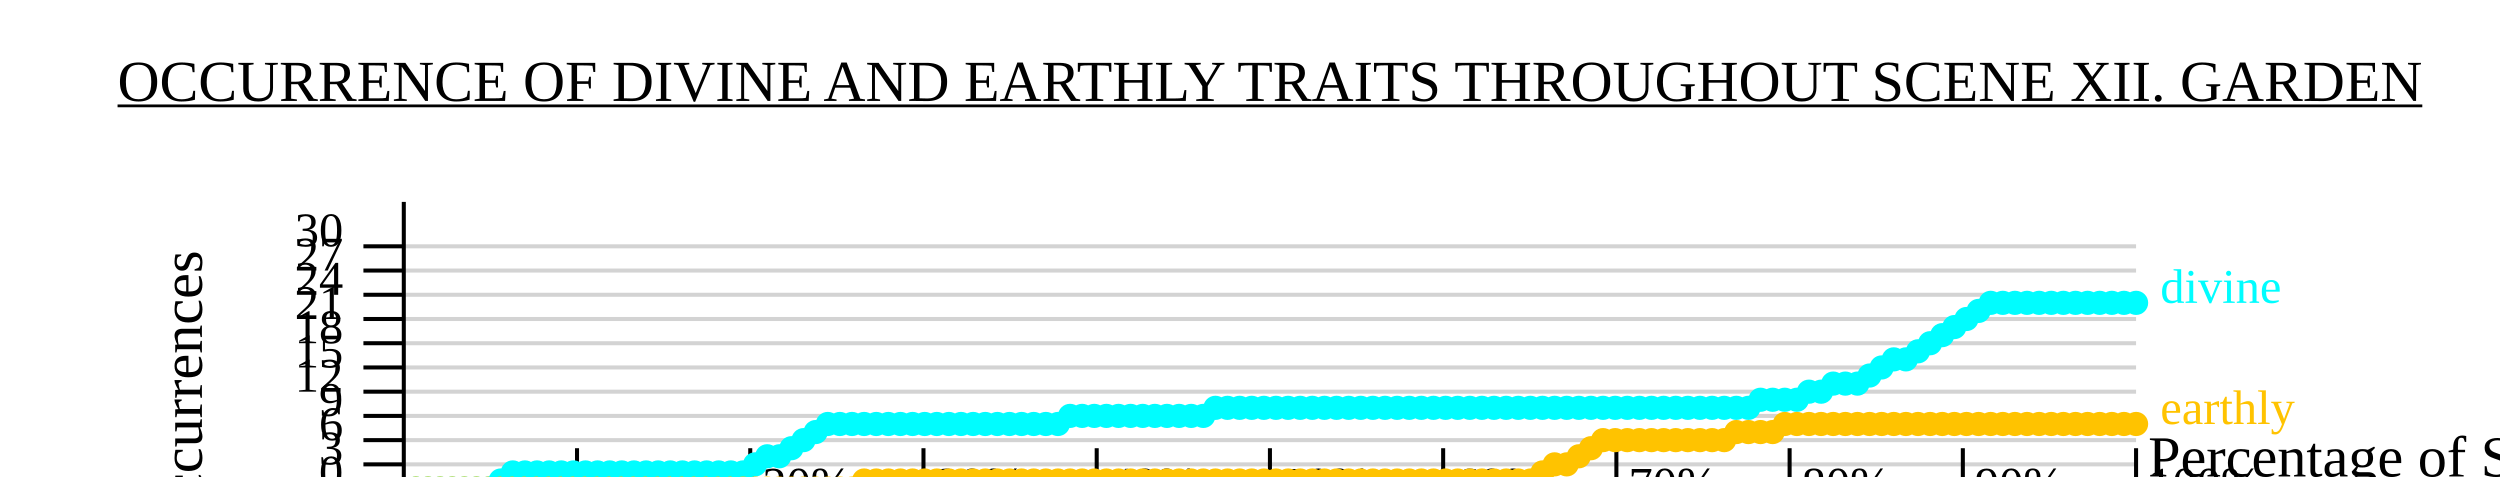
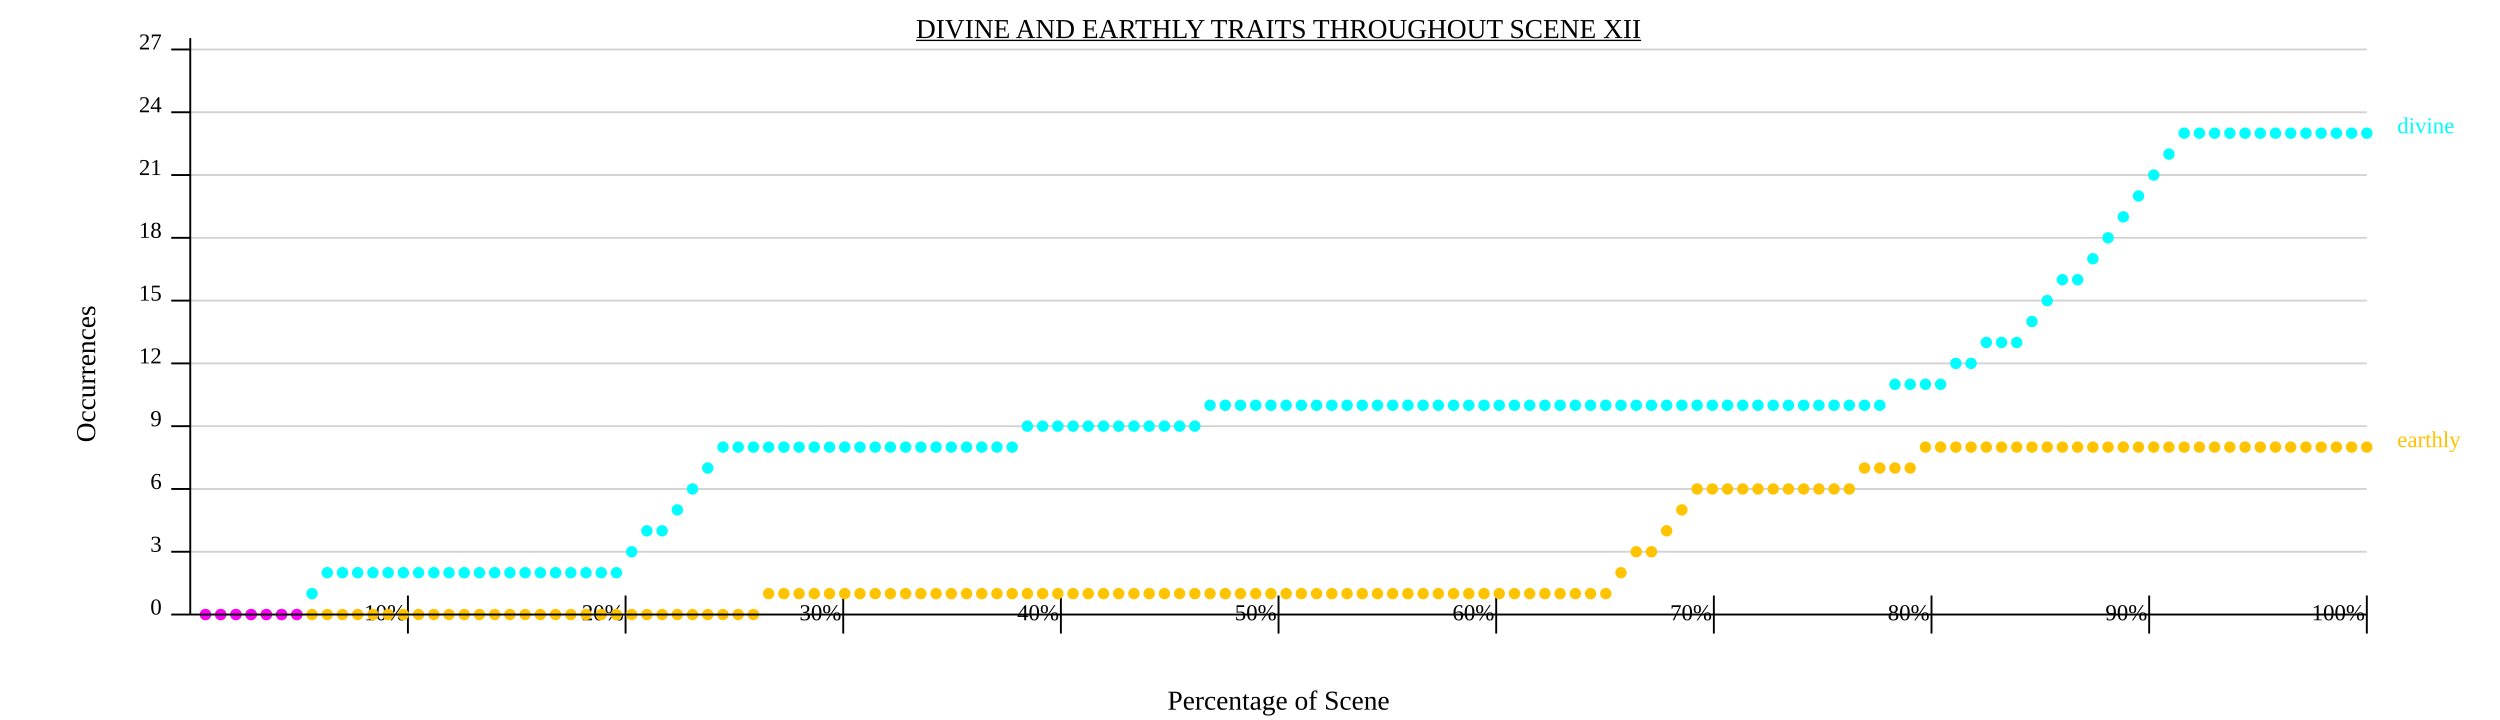
- <svg xmlns="http://www.w3.org/2000/svg">
-   <g transform="translate(100, 121)">
-     <line x1="-10" y1="-6" x2="0" y2="-6" stroke="black" />
-     <line x1="42.9" y1="-10" x2="42.9" y2="10" stroke="black" />
-     <line x1="0" y1="-6" x2="429" y2="-6" stroke="lightgrey" />
-     <text x="-15" y="-6" text-anchor="end" alignment-baseline="central">3</text>
-     <text x="45.9" y="3" text-anchor="start" alignment-baseline="hanging">10%</text>
-     <line x1="-10" y1="-12" x2="0" y2="-12" stroke="black" />
-     <line x1="85.8" y1="-10" x2="85.8" y2="10" stroke="black" />
-     <line x1="0" y1="-12" x2="429" y2="-12" stroke="lightgrey" />
-     <text x="-15" y="-12" text-anchor="end" alignment-baseline="central">6</text>
-     <text x="88.8" y="3" text-anchor="start" alignment-baseline="hanging">20%</text>
-     <line x1="-10" y1="-18" x2="0" y2="-18" stroke="black" />
-     <line x1="128.7" y1="-10" x2="128.7" y2="10" stroke="black" />
-     <line x1="0" y1="-18" x2="429" y2="-18" stroke="lightgrey" />
-     <text x="-15" y="-18" text-anchor="end" alignment-baseline="central">9</text>
-     <text x="131.7" y="3" text-anchor="start" alignment-baseline="hanging">30%</text>
-     <line x1="-10" y1="-24" x2="0" y2="-24" stroke="black" />
-     <line x1="171.6" y1="-10" x2="171.6" y2="10" stroke="black" />
-     <line x1="0" y1="-24" x2="429" y2="-24" stroke="lightgrey" />
-     <text x="-15" y="-24" text-anchor="end" alignment-baseline="central">12</text>
-     <text x="174.6" y="3" text-anchor="start" alignment-baseline="hanging">40%</text>
-     <line x1="-10" y1="-30" x2="0" y2="-30" stroke="black" />
-     <line x1="214.5" y1="-10" x2="214.5" y2="10" stroke="black" />
-     <line x1="0" y1="-30" x2="429" y2="-30" stroke="lightgrey" />
-     <text x="-15" y="-30" text-anchor="end" alignment-baseline="central">15</text>
-     <text x="217.5" y="3" text-anchor="start" alignment-baseline="hanging">50%</text>
-     <line x1="-10" y1="-36" x2="0" y2="-36" stroke="black" />
-     <line x1="257.4" y1="-10" x2="257.4" y2="10" stroke="black" />
-     <line x1="0" y1="-36" x2="429" y2="-36" stroke="lightgrey" />
-     <text x="-15" y="-36" text-anchor="end" alignment-baseline="central">18</text>
-     <text x="260.4" y="3" text-anchor="start" alignment-baseline="hanging">60%</text>
-     <line x1="-10" y1="-42" x2="0" y2="-42" stroke="black" />
-     <line x1="300.3" y1="-10" x2="300.3" y2="10" stroke="black" />
-     <line x1="0" y1="-42" x2="429" y2="-42" stroke="lightgrey" />
-     <text x="-15" y="-42" text-anchor="end" alignment-baseline="central">21</text>
-     <text x="303.3" y="3" text-anchor="start" alignment-baseline="hanging">70%</text>
-     <line x1="-10" y1="-48" x2="0" y2="-48" stroke="black" />
+ <svg xmlns="http://www.w3.org/2000/svg" viewBox="0 -70 1314 378">
+   <g transform="translate(100, 253)">
+     <line x1="-10" y1="-33" x2="0" y2="-33" stroke="black" />
+     <line x1="114.4" y1="-10" x2="114.4" y2="10" stroke="black" />
+     <line x1="0" y1="-33" x2="1144" y2="-33" stroke="lightgrey" />
+     <text x="-15" y="-33" text-anchor="end" alignment-baseline="central">3</text>
+     <text x="113.4" y="3" text-anchor="end" alignment-baseline="hanging">10%</text>
+     <line x1="-10" y1="-66" x2="0" y2="-66" stroke="black" />
+     <line x1="228.8" y1="-10" x2="228.8" y2="10" stroke="black" />
+     <line x1="0" y1="-66" x2="1144" y2="-66" stroke="lightgrey" />
+     <text x="-15" y="-66" text-anchor="end" alignment-baseline="central">6</text>
+     <text x="227.8" y="3" text-anchor="end" alignment-baseline="hanging">20%</text>
+     <line x1="-10" y1="-99" x2="0" y2="-99" stroke="black" />
    <line x1="343.2" y1="-10" x2="343.2" y2="10" stroke="black" />
-     <line x1="0" y1="-48" x2="429" y2="-48" stroke="lightgrey" />
-     <text x="-15" y="-48" text-anchor="end" alignment-baseline="central">24</text>
-     <text x="346.2" y="3" text-anchor="start" alignment-baseline="hanging">80%</text>
-     <line x1="-10" y1="-54" x2="0" y2="-54" stroke="black" />
-     <line x1="386.1" y1="-10" x2="386.1" y2="10" stroke="black" />
-     <line x1="0" y1="-54" x2="429" y2="-54" stroke="lightgrey" />
-     <text x="-15" y="-54" text-anchor="end" alignment-baseline="central">27</text>
-     <text x="389.1" y="3" text-anchor="start" alignment-baseline="hanging">90%</text>
-     <line x1="-10" y1="-60" x2="0" y2="-60" stroke="black" />
-     <line x1="429" y1="-10" x2="429" y2="10" stroke="black" />
-     <line x1="0" y1="-60" x2="429" y2="-60" stroke="lightgrey" />
-     <text x="-15" y="-60" text-anchor="end" alignment-baseline="central">30</text>
-     <text x="432" y="3" text-anchor="start" alignment-baseline="hanging">100%</text>
+     <line x1="0" y1="-99" x2="1144" y2="-99" stroke="lightgrey" />
+     <text x="-15" y="-99" text-anchor="end" alignment-baseline="central">9</text>
+     <text x="342.2" y="3" text-anchor="end" alignment-baseline="hanging">30%</text>
+     <line x1="-10" y1="-132" x2="0" y2="-132" stroke="black" />
+     <line x1="457.6" y1="-10" x2="457.6" y2="10" stroke="black" />
+     <line x1="0" y1="-132" x2="1144" y2="-132" stroke="lightgrey" />
+     <text x="-15" y="-132" text-anchor="end" alignment-baseline="central">12</text>
+     <text x="456.6" y="3" text-anchor="end" alignment-baseline="hanging">40%</text>
+     <line x1="-10" y1="-165" x2="0" y2="-165" stroke="black" />
+     <line x1="572" y1="-10" x2="572" y2="10" stroke="black" />
+     <line x1="0" y1="-165" x2="1144" y2="-165" stroke="lightgrey" />
+     <text x="-15" y="-165" text-anchor="end" alignment-baseline="central">15</text>
+     <text x="571" y="3" text-anchor="end" alignment-baseline="hanging">50%</text>
+     <line x1="-10" y1="-198" x2="0" y2="-198" stroke="black" />
+     <line x1="686.4" y1="-10" x2="686.4" y2="10" stroke="black" />
+     <line x1="0" y1="-198" x2="1144" y2="-198" stroke="lightgrey" />
+     <text x="-15" y="-198" text-anchor="end" alignment-baseline="central">18</text>
+     <text x="685.4" y="3" text-anchor="end" alignment-baseline="hanging">60%</text>
+     <line x1="-10" y1="-231" x2="0" y2="-231" stroke="black" />
+     <line x1="800.8" y1="-10" x2="800.8" y2="10" stroke="black" />
+     <line x1="0" y1="-231" x2="1144" y2="-231" stroke="lightgrey" />
+     <text x="-15" y="-231" text-anchor="end" alignment-baseline="central">21</text>
+     <text x="799.8" y="3" text-anchor="end" alignment-baseline="hanging">70%</text>
+     <line x1="-10" y1="-264" x2="0" y2="-264" stroke="black" />
+     <line x1="915.2" y1="-10" x2="915.2" y2="10" stroke="black" />
+     <line x1="0" y1="-264" x2="1144" y2="-264" stroke="lightgrey" />
+     <text x="-15" y="-264" text-anchor="end" alignment-baseline="central">24</text>
+     <text x="914.2" y="3" text-anchor="end" alignment-baseline="hanging">80%</text>
+     <line x1="-10" y1="-297" x2="0" y2="-297" stroke="black" />
+     <line x1="1029.6" y1="-10" x2="1029.6" y2="10" stroke="black" />
+     <line x1="0" y1="-297" x2="1144" y2="-297" stroke="lightgrey" />
+     <text x="-15" y="-297" text-anchor="end" alignment-baseline="central">27</text>
+     <text x="1028.6" y="3" text-anchor="end" alignment-baseline="hanging">90%</text>
+     <line x1="-10" y1="-330" x2="0" y2="-330" stroke="black" />
+     <line x1="1144" y1="-10" x2="1144" y2="10" stroke="black" />
+     <line x1="0" y1="-330" x2="1144" y2="-330" stroke="lightgrey" />
+     <text x="-15" y="-330" text-anchor="end" alignment-baseline="central">30</text>
+     <text x="1143" y="3" text-anchor="end" alignment-baseline="hanging">100%</text>
    <line x1="-10" y1="0" x2="0" y2="0" stroke="black" />
    <text x="-15" y="0" text-anchor="end" alignment-baseline="central">0</text>
-     <circle r="3" cx="3" cy="-0" fill="#00FDFF" />
-     <circle r="3" cx="3" cy="-0" fill="#FFC300" />
-     <circle r="3" cx="6" cy="-0" fill="#00FDFF" />
-     <circle r="3" cx="6" cy="-0" fill="#FFC300" />
-     <circle r="3" cx="9" cy="-0" fill="#00FDFF" />
-     <circle r="3" cx="9" cy="-0" fill="#FFC300" />
-     <circle r="3" cx="12" cy="-0" fill="#00FDFF" />
-     <circle r="3" cx="12" cy="-0" fill="#FFC300" />
-     <circle r="3" cx="15" cy="-0" fill="#00FDFF" />
-     <circle r="3" cx="15" cy="-0" fill="#FFC300" />
-     <circle r="3" cx="18" cy="-0" fill="#00FDFF" />
-     <circle r="3" cx="18" cy="-0" fill="#FFC300" />
-     <circle r="3" cx="21" cy="-0" fill="#00FDFF" />
-     <circle r="3" cx="21" cy="-0" fill="#FFC300" />
-     <circle r="3" cx="24" cy="-2" fill="#00FDFF" />
+     <circle r="3" cx="8" cy="-0" fill="#00FDFF" />
+     <circle r="3" cx="8" cy="-0" fill="#FFC300" />
+     <circle r="3" cx="8" cy="-0" fill="magenta" />
+     <circle r="3" cx="16" cy="-0" fill="#00FDFF" />
+     <circle r="3" cx="16" cy="-0" fill="#FFC300" />
+     <circle r="3" cx="16" cy="-0" fill="magenta" />
+     <circle r="3" cx="24" cy="-0" fill="#00FDFF" />
    <circle r="3" cx="24" cy="-0" fill="#FFC300" />
-     <circle r="3" cx="27" cy="-4" fill="#00FDFF" />
-     <circle r="3" cx="27" cy="-0" fill="#FFC300" />
-     <circle r="3" cx="30" cy="-4" fill="#00FDFF" />
-     <circle r="3" cx="30" cy="-0" fill="#FFC300" />
-     <circle r="3" cx="33" cy="-4" fill="#00FDFF" />
-     <circle r="3" cx="33" cy="-0" fill="#FFC300" />
-     <circle r="3" cx="36" cy="-4" fill="#00FDFF" />
-     <circle r="3" cx="36" cy="-0" fill="#FFC300" />
-     <circle r="3" cx="39" cy="-4" fill="#00FDFF" />
-     <circle r="3" cx="39" cy="-0" fill="#FFC300" />
-     <circle r="3" cx="42" cy="-4" fill="#00FDFF" />
-     <circle r="3" cx="42" cy="-0" fill="#FFC300" />
-     <circle r="3" cx="45" cy="-4" fill="#00FDFF" />
-     <circle r="3" cx="45" cy="-0" fill="#FFC300" />
-     <circle r="3" cx="48" cy="-4" fill="#00FDFF" />
+     <circle r="3" cx="24" cy="-0" fill="magenta" />
+     <circle r="3" cx="32" cy="-0" fill="#00FDFF" />
+     <circle r="3" cx="32" cy="-0" fill="#FFC300" />
+     <circle r="3" cx="32" cy="-0" fill="magenta" />
+     <circle r="3" cx="40" cy="-0" fill="#00FDFF" />
+     <circle r="3" cx="40" cy="-0" fill="#FFC300" />
+     <circle r="3" cx="40" cy="-0" fill="magenta" />
+     <circle r="3" cx="48" cy="-0" fill="#00FDFF" />
    <circle r="3" cx="48" cy="-0" fill="#FFC300" />
-     <circle r="3" cx="51" cy="-4" fill="#00FDFF" />
-     <circle r="3" cx="51" cy="-0" fill="#FFC300" />
-     <circle r="3" cx="54" cy="-4" fill="#00FDFF" />
-     <circle r="3" cx="54" cy="-0" fill="#FFC300" />
-     <circle r="3" cx="57" cy="-4" fill="#00FDFF" />
-     <circle r="3" cx="57" cy="-0" fill="#FFC300" />
-     <circle r="3" cx="60" cy="-4" fill="#00FDFF" />
-     <circle r="3" cx="60" cy="-0" fill="#FFC300" />
-     <circle r="3" cx="63" cy="-4" fill="#00FDFF" />
-     <circle r="3" cx="63" cy="-0" fill="#FFC300" />
-     <circle r="3" cx="66" cy="-4" fill="#00FDFF" />
-     <circle r="3" cx="66" cy="-0" fill="#FFC300" />
-     <circle r="3" cx="69" cy="-4" fill="#00FDFF" />
-     <circle r="3" cx="69" cy="-0" fill="#FFC300" />
-     <circle r="3" cx="72" cy="-4" fill="#00FDFF" />
+     <circle r="3" cx="48" cy="-0" fill="magenta" />
+     <circle r="3" cx="56" cy="-0" fill="#00FDFF" />
+     <circle r="3" cx="56" cy="-0" fill="#FFC300" />
+     <circle r="3" cx="56" cy="-0" fill="magenta" />
+     <circle r="3" cx="64" cy="-11" fill="#00FDFF" />
+     <circle r="3" cx="64" cy="-0" fill="#FFC300" />
+     <circle r="3" cx="72" cy="-22" fill="#00FDFF" />
    <circle r="3" cx="72" cy="-0" fill="#FFC300" />
-     <circle r="3" cx="75" cy="-4" fill="#00FDFF" />
-     <circle r="3" cx="75" cy="-0" fill="#FFC300" />
-     <circle r="3" cx="78" cy="-4" fill="#00FDFF" />
-     <circle r="3" cx="78" cy="-0" fill="#FFC300" />
-     <circle r="3" cx="81" cy="-4" fill="#00FDFF" />
-     <circle r="3" cx="81" cy="-0" fill="#FFC300" />
-     <circle r="3" cx="84" cy="-4" fill="#00FDFF" />
-     <circle r="3" cx="84" cy="-0" fill="#FFC300" />
-     <circle r="3" cx="87" cy="-6" fill="#00FDFF" />
-     <circle r="3" cx="87" cy="-0" fill="#FFC300" />
-     <circle r="3" cx="90" cy="-8" fill="#00FDFF" />
-     <circle r="3" cx="90" cy="-0" fill="#FFC300" />
-     <circle r="3" cx="93" cy="-8" fill="#00FDFF" />
-     <circle r="3" cx="93" cy="-0" fill="#FFC300" />
-     <circle r="3" cx="96" cy="-10" fill="#00FDFF" />
+     <circle r="3" cx="80" cy="-22" fill="#00FDFF" />
+     <circle r="3" cx="80" cy="-0" fill="#FFC300" />
+     <circle r="3" cx="88" cy="-22" fill="#00FDFF" />
+     <circle r="3" cx="88" cy="-0" fill="#FFC300" />
+     <circle r="3" cx="96" cy="-22" fill="#00FDFF" />
    <circle r="3" cx="96" cy="-0" fill="#FFC300" />
-     <circle r="3" cx="99" cy="-12" fill="#00FDFF" />
-     <circle r="3" cx="99" cy="-0" fill="#FFC300" />
-     <circle r="3" cx="102" cy="-14" fill="#00FDFF" />
-     <circle r="3" cx="102" cy="-0" fill="#FFC300" />
-     <circle r="3" cx="105" cy="-16" fill="#00FDFF" />
-     <circle r="3" cx="105" cy="-0" fill="#FFC300" />
-     <circle r="3" cx="108" cy="-16" fill="#00FDFF" />
-     <circle r="3" cx="108" cy="-0" fill="#FFC300" />
-     <circle r="3" cx="111" cy="-16" fill="#00FDFF" />
-     <circle r="3" cx="111" cy="-0" fill="#FFC300" />
-     <circle r="3" cx="114" cy="-16" fill="#00FDFF" />
-     <circle r="3" cx="114" cy="-2" fill="#FFC300" />
-     <circle r="3" cx="117" cy="-16" fill="#00FDFF" />
-     <circle r="3" cx="117" cy="-2" fill="#FFC300" />
-     <circle r="3" cx="120" cy="-16" fill="#00FDFF" />
-     <circle r="3" cx="120" cy="-2" fill="#FFC300" />
-     <circle r="3" cx="123" cy="-16" fill="#00FDFF" />
-     <circle r="3" cx="123" cy="-2" fill="#FFC300" />
-     <circle r="3" cx="126" cy="-16" fill="#00FDFF" />
-     <circle r="3" cx="126" cy="-2" fill="#FFC300" />
-     <circle r="3" cx="129" cy="-16" fill="#00FDFF" />
-     <circle r="3" cx="129" cy="-2" fill="#FFC300" />
-     <circle r="3" cx="132" cy="-16" fill="#00FDFF" />
-     <circle r="3" cx="132" cy="-2" fill="#FFC300" />
-     <circle r="3" cx="135" cy="-16" fill="#00FDFF" />
-     <circle r="3" cx="135" cy="-2" fill="#FFC300" />
-     <circle r="3" cx="138" cy="-16" fill="#00FDFF" />
-     <circle r="3" cx="138" cy="-2" fill="#FFC300" />
-     <circle r="3" cx="141" cy="-16" fill="#00FDFF" />
-     <circle r="3" cx="141" cy="-2" fill="#FFC300" />
-     <circle r="3" cx="144" cy="-16" fill="#00FDFF" />
-     <circle r="3" cx="144" cy="-2" fill="#FFC300" />
-     <circle r="3" cx="147" cy="-16" fill="#00FDFF" />
-     <circle r="3" cx="147" cy="-2" fill="#FFC300" />
-     <circle r="3" cx="150" cy="-16" fill="#00FDFF" />
-     <circle r="3" cx="150" cy="-2" fill="#FFC300" />
-     <circle r="3" cx="153" cy="-16" fill="#00FDFF" />
-     <circle r="3" cx="153" cy="-2" fill="#FFC300" />
-     <circle r="3" cx="156" cy="-16" fill="#00FDFF" />
-     <circle r="3" cx="156" cy="-2" fill="#FFC300" />
-     <circle r="3" cx="159" cy="-16" fill="#00FDFF" />
-     <circle r="3" cx="159" cy="-2" fill="#FFC300" />
-     <circle r="3" cx="162" cy="-16" fill="#00FDFF" />
-     <circle r="3" cx="162" cy="-2" fill="#FFC300" />
-     <circle r="3" cx="165" cy="-18" fill="#00FDFF" />
-     <circle r="3" cx="165" cy="-2" fill="#FFC300" />
-     <circle r="3" cx="168" cy="-18" fill="#00FDFF" />
-     <circle r="3" cx="168" cy="-2" fill="#FFC300" />
-     <circle r="3" cx="171" cy="-18" fill="#00FDFF" />
-     <circle r="3" cx="171" cy="-2" fill="#FFC300" />
-     <circle r="3" cx="174" cy="-18" fill="#00FDFF" />
-     <circle r="3" cx="174" cy="-2" fill="#FFC300" />
-     <circle r="3" cx="177" cy="-18" fill="#00FDFF" />
-     <circle r="3" cx="177" cy="-2" fill="#FFC300" />
-     <circle r="3" cx="180" cy="-18" fill="#00FDFF" />
-     <circle r="3" cx="180" cy="-2" fill="#FFC300" />
-     <circle r="3" cx="183" cy="-18" fill="#00FDFF" />
-     <circle r="3" cx="183" cy="-2" fill="#FFC300" />
-     <circle r="3" cx="186" cy="-18" fill="#00FDFF" />
-     <circle r="3" cx="186" cy="-2" fill="#FFC300" />
-     <circle r="3" cx="189" cy="-18" fill="#00FDFF" />
-     <circle r="3" cx="189" cy="-2" fill="#FFC300" />
-     <circle r="3" cx="192" cy="-18" fill="#00FDFF" />
-     <circle r="3" cx="192" cy="-2" fill="#FFC300" />
-     <circle r="3" cx="195" cy="-18" fill="#00FDFF" />
-     <circle r="3" cx="195" cy="-2" fill="#FFC300" />
-     <circle r="3" cx="198" cy="-18" fill="#00FDFF" />
-     <circle r="3" cx="198" cy="-2" fill="#FFC300" />
-     <circle r="3" cx="201" cy="-20" fill="#00FDFF" />
-     <circle r="3" cx="201" cy="-2" fill="#FFC300" />
-     <circle r="3" cx="204" cy="-20" fill="#00FDFF" />
-     <circle r="3" cx="204" cy="-2" fill="#FFC300" />
-     <circle r="3" cx="207" cy="-20" fill="#00FDFF" />
-     <circle r="3" cx="207" cy="-2" fill="#FFC300" />
-     <circle r="3" cx="210" cy="-20" fill="#00FDFF" />
-     <circle r="3" cx="210" cy="-2" fill="#FFC300" />
-     <circle r="3" cx="213" cy="-20" fill="#00FDFF" />
-     <circle r="3" cx="213" cy="-2" fill="#FFC300" />
-     <circle r="3" cx="216" cy="-20" fill="#00FDFF" />
-     <circle r="3" cx="216" cy="-2" fill="#FFC300" />
-     <circle r="3" cx="219" cy="-20" fill="#00FDFF" />
-     <circle r="3" cx="219" cy="-2" fill="#FFC300" />
-     <circle r="3" cx="222" cy="-20" fill="#00FDFF" />
-     <circle r="3" cx="222" cy="-2" fill="#FFC300" />
-     <circle r="3" cx="225" cy="-20" fill="#00FDFF" />
-     <circle r="3" cx="225" cy="-2" fill="#FFC300" />
-     <circle r="3" cx="228" cy="-20" fill="#00FDFF" />
-     <circle r="3" cx="228" cy="-2" fill="#FFC300" />
-     <circle r="3" cx="231" cy="-20" fill="#00FDFF" />
-     <circle r="3" cx="231" cy="-2" fill="#FFC300" />
-     <circle r="3" cx="234" cy="-20" fill="#00FDFF" />
-     <circle r="3" cx="234" cy="-2" fill="#FFC300" />
-     <circle r="3" cx="237" cy="-20" fill="#00FDFF" />
-     <circle r="3" cx="237" cy="-2" fill="#FFC300" />
-     <circle r="3" cx="240" cy="-20" fill="#00FDFF" />
-     <circle r="3" cx="240" cy="-2" fill="#FFC300" />
-     <circle r="3" cx="243" cy="-20" fill="#00FDFF" />
-     <circle r="3" cx="243" cy="-2" fill="#FFC300" />
-     <circle r="3" cx="246" cy="-20" fill="#00FDFF" />
-     <circle r="3" cx="246" cy="-2" fill="#FFC300" />
-     <circle r="3" cx="249" cy="-20" fill="#00FDFF" />
-     <circle r="3" cx="249" cy="-2" fill="#FFC300" />
-     <circle r="3" cx="252" cy="-20" fill="#00FDFF" />
-     <circle r="3" cx="252" cy="-2" fill="#FFC300" />
-     <circle r="3" cx="255" cy="-20" fill="#00FDFF" />
-     <circle r="3" cx="255" cy="-2" fill="#FFC300" />
-     <circle r="3" cx="258" cy="-20" fill="#00FDFF" />
-     <circle r="3" cx="258" cy="-2" fill="#FFC300" />
-     <circle r="3" cx="261" cy="-20" fill="#00FDFF" />
-     <circle r="3" cx="261" cy="-2" fill="#FFC300" />
-     <circle r="3" cx="264" cy="-20" fill="#00FDFF" />
-     <circle r="3" cx="264" cy="-2" fill="#FFC300" />
-     <circle r="3" cx="267" cy="-20" fill="#00FDFF" />
-     <circle r="3" cx="267" cy="-2" fill="#FFC300" />
-     <circle r="3" cx="270" cy="-20" fill="#00FDFF" />
-     <circle r="3" cx="270" cy="-2" fill="#FFC300" />
-     <circle r="3" cx="273" cy="-20" fill="#00FDFF" />
-     <circle r="3" cx="273" cy="-2" fill="#FFC300" />
-     <circle r="3" cx="276" cy="-20" fill="#00FDFF" />
-     <circle r="3" cx="276" cy="-2" fill="#FFC300" />
-     <circle r="3" cx="279" cy="-20" fill="#00FDFF" />
-     <circle r="3" cx="279" cy="-2" fill="#FFC300" />
-     <circle r="3" cx="282" cy="-20" fill="#00FDFF" />
-     <circle r="3" cx="282" cy="-4" fill="#FFC300" />
-     <circle r="3" cx="285" cy="-20" fill="#00FDFF" />
-     <circle r="3" cx="285" cy="-6" fill="#FFC300" />
-     <circle r="3" cx="288" cy="-20" fill="#00FDFF" />
-     <circle r="3" cx="288" cy="-6" fill="#FFC300" />
-     <circle r="3" cx="291" cy="-20" fill="#00FDFF" />
-     <circle r="3" cx="291" cy="-8" fill="#FFC300" />
-     <circle r="3" cx="294" cy="-20" fill="#00FDFF" />
-     <circle r="3" cx="294" cy="-10" fill="#FFC300" />
-     <circle r="3" cx="297" cy="-20" fill="#00FDFF" />
-     <circle r="3" cx="297" cy="-12" fill="#FFC300" />
-     <circle r="3" cx="300" cy="-20" fill="#00FDFF" />
-     <circle r="3" cx="300" cy="-12" fill="#FFC300" />
-     <circle r="3" cx="303" cy="-20" fill="#00FDFF" />
-     <circle r="3" cx="303" cy="-12" fill="#FFC300" />
-     <circle r="3" cx="306" cy="-20" fill="#00FDFF" />
-     <circle r="3" cx="306" cy="-12" fill="#FFC300" />
-     <circle r="3" cx="309" cy="-20" fill="#00FDFF" />
-     <circle r="3" cx="309" cy="-12" fill="#FFC300" />
-     <circle r="3" cx="312" cy="-20" fill="#00FDFF" />
-     <circle r="3" cx="312" cy="-12" fill="#FFC300" />
-     <circle r="3" cx="315" cy="-20" fill="#00FDFF" />
-     <circle r="3" cx="315" cy="-12" fill="#FFC300" />
-     <circle r="3" cx="318" cy="-20" fill="#00FDFF" />
-     <circle r="3" cx="318" cy="-12" fill="#FFC300" />
-     <circle r="3" cx="321" cy="-20" fill="#00FDFF" />
-     <circle r="3" cx="321" cy="-12" fill="#FFC300" />
-     <circle r="3" cx="324" cy="-20" fill="#00FDFF" />
-     <circle r="3" cx="324" cy="-12" fill="#FFC300" />
-     <circle r="3" cx="327" cy="-20" fill="#00FDFF" />
-     <circle r="3" cx="327" cy="-12" fill="#FFC300" />
-     <circle r="3" cx="330" cy="-20" fill="#00FDFF" />
-     <circle r="3" cx="330" cy="-14" fill="#FFC300" />
-     <circle r="3" cx="333" cy="-20" fill="#00FDFF" />
-     <circle r="3" cx="333" cy="-14" fill="#FFC300" />
-     <circle r="3" cx="336" cy="-22" fill="#00FDFF" />
-     <circle r="3" cx="336" cy="-14" fill="#FFC300" />
-     <circle r="3" cx="339" cy="-22" fill="#00FDFF" />
-     <circle r="3" cx="339" cy="-14" fill="#FFC300" />
-     <circle r="3" cx="342" cy="-22" fill="#00FDFF" />
-     <circle r="3" cx="342" cy="-16" fill="#FFC300" />
-     <circle r="3" cx="345" cy="-22" fill="#00FDFF" />
-     <circle r="3" cx="345" cy="-16" fill="#FFC300" />
-     <circle r="3" cx="348" cy="-24" fill="#00FDFF" />
-     <circle r="3" cx="348" cy="-16" fill="#FFC300" />
-     <circle r="3" cx="351" cy="-24" fill="#00FDFF" />
-     <circle r="3" cx="351" cy="-16" fill="#FFC300" />
-     <circle r="3" cx="354" cy="-26" fill="#00FDFF" />
-     <circle r="3" cx="354" cy="-16" fill="#FFC300" />
-     <circle r="3" cx="357" cy="-26" fill="#00FDFF" />
-     <circle r="3" cx="357" cy="-16" fill="#FFC300" />
-     <circle r="3" cx="360" cy="-26" fill="#00FDFF" />
-     <circle r="3" cx="360" cy="-16" fill="#FFC300" />
-     <circle r="3" cx="363" cy="-28" fill="#00FDFF" />
-     <circle r="3" cx="363" cy="-16" fill="#FFC300" />
-     <circle r="3" cx="366" cy="-30" fill="#00FDFF" />
-     <circle r="3" cx="366" cy="-16" fill="#FFC300" />
-     <circle r="3" cx="369" cy="-32" fill="#00FDFF" />
-     <circle r="3" cx="369" cy="-16" fill="#FFC300" />
-     <circle r="3" cx="372" cy="-32" fill="#00FDFF" />
-     <circle r="3" cx="372" cy="-16" fill="#FFC300" />
-     <circle r="3" cx="375" cy="-34" fill="#00FDFF" />
-     <circle r="3" cx="375" cy="-16" fill="#FFC300" />
-     <circle r="3" cx="378" cy="-36" fill="#00FDFF" />
-     <circle r="3" cx="378" cy="-16" fill="#FFC300" />
-     <circle r="3" cx="381" cy="-38" fill="#00FDFF" />
-     <circle r="3" cx="381" cy="-16" fill="#FFC300" />
-     <circle r="3" cx="384" cy="-40" fill="#00FDFF" />
-     <circle r="3" cx="384" cy="-16" fill="#FFC300" />
-     <circle r="3" cx="387" cy="-42" fill="#00FDFF" />
-     <circle r="3" cx="387" cy="-16" fill="#FFC300" />
-     <circle r="3" cx="390" cy="-44" fill="#00FDFF" />
-     <circle r="3" cx="390" cy="-16" fill="#FFC300" />
-     <circle r="3" cx="393" cy="-46" fill="#00FDFF" />
-     <circle r="3" cx="393" cy="-16" fill="#FFC300" />
-     <circle r="3" cx="396" cy="-46" fill="#00FDFF" />
-     <circle r="3" cx="396" cy="-16" fill="#FFC300" />
-     <circle r="3" cx="399" cy="-46" fill="#00FDFF" />
-     <circle r="3" cx="399" cy="-16" fill="#FFC300" />
-     <circle r="3" cx="402" cy="-46" fill="#00FDFF" />
-     <circle r="3" cx="402" cy="-16" fill="#FFC300" />
-     <circle r="3" cx="405" cy="-46" fill="#00FDFF" />
-     <circle r="3" cx="405" cy="-16" fill="#FFC300" />
-     <circle r="3" cx="408" cy="-46" fill="#00FDFF" />
-     <circle r="3" cx="408" cy="-16" fill="#FFC300" />
-     <circle r="3" cx="411" cy="-46" fill="#00FDFF" />
-     <circle r="3" cx="411" cy="-16" fill="#FFC300" />
-     <circle r="3" cx="414" cy="-46" fill="#00FDFF" />
-     <circle r="3" cx="414" cy="-16" fill="#FFC300" />
-     <circle r="3" cx="417" cy="-46" fill="#00FDFF" />
-     <circle r="3" cx="417" cy="-16" fill="#FFC300" />
-     <circle r="3" cx="420" cy="-46" fill="#00FDFF" />
-     <circle r="3" cx="420" cy="-16" fill="#FFC300" />
-     <circle r="3" cx="423" cy="-46" fill="#00FDFF" />
-     <circle r="3" cx="423" cy="-16" fill="#FFC300" />
-     <circle r="3" cx="426" cy="-46" fill="#00FDFF" />
-     <circle r="3" cx="426" cy="-16" fill="#FFC300" />
-     <circle r="3" cx="429" cy="-46" fill="#00FDFF" />
-     <circle r="3" cx="429" cy="-16" fill="#FFC300" />
-     <text x="435" y="-46" text-anchor="start" alignment-baseline="central" fill="#00FDFF">divine</text>
-     <text x="435" y="-16" text-anchor="start" alignment-baseline="central" fill="#FFC300">earthly</text>
-     <line x1="0" y1="0" x2="429" y2="0" stroke="black" />
-     <line x1="0" y1="0" x2="0" y2="-71" stroke="black" />
-     <text x="-50" y="-23" text-anchor="middle" font-size="larger" transform="rotate(-90 -50 -23)">Occurrences</text>
-     <text x="432" y="-3" text-anchor="start" font-size="larger" alignment-baseline="baseline">Percentage
-                     of Scene</text>
-     <text x="214.5" y="-96" text-anchor="middle" font-size="larger" text-decoration="underline">OCCURRENCE OF DIVINE AND
-                     EARTHLY TRAITS THROUGHOUT SCENE XII.
-                         GARDEN</text>
+     <circle r="3" cx="104" cy="-22" fill="#00FDFF" />
+     <circle r="3" cx="104" cy="-0" fill="#FFC300" />
+     <circle r="3" cx="112" cy="-22" fill="#00FDFF" />
+     <circle r="3" cx="112" cy="-0" fill="#FFC300" />
+     <circle r="3" cx="120" cy="-22" fill="#00FDFF" />
+     <circle r="3" cx="120" cy="-0" fill="#FFC300" />
+     <circle r="3" cx="128" cy="-22" fill="#00FDFF" />
+     <circle r="3" cx="128" cy="-0" fill="#FFC300" />
+     <circle r="3" cx="136" cy="-22" fill="#00FDFF" />
+     <circle r="3" cx="136" cy="-0" fill="#FFC300" />
+     <circle r="3" cx="144" cy="-22" fill="#00FDFF" />
+     <circle r="3" cx="144" cy="-0" fill="#FFC300" />
+     <circle r="3" cx="152" cy="-22" fill="#00FDFF" />
+     <circle r="3" cx="152" cy="-0" fill="#FFC300" />
+     <circle r="3" cx="160" cy="-22" fill="#00FDFF" />
+     <circle r="3" cx="160" cy="-0" fill="#FFC300" />
+     <circle r="3" cx="168" cy="-22" fill="#00FDFF" />
+     <circle r="3" cx="168" cy="-0" fill="#FFC300" />
+     <circle r="3" cx="176" cy="-22" fill="#00FDFF" />
+     <circle r="3" cx="176" cy="-0" fill="#FFC300" />
+     <circle r="3" cx="184" cy="-22" fill="#00FDFF" />
+     <circle r="3" cx="184" cy="-0" fill="#FFC300" />
+     <circle r="3" cx="192" cy="-22" fill="#00FDFF" />
+     <circle r="3" cx="192" cy="-0" fill="#FFC300" />
+     <circle r="3" cx="200" cy="-22" fill="#00FDFF" />
+     <circle r="3" cx="200" cy="-0" fill="#FFC300" />
+     <circle r="3" cx="208" cy="-22" fill="#00FDFF" />
+     <circle r="3" cx="208" cy="-0" fill="#FFC300" />
+     <circle r="3" cx="216" cy="-22" fill="#00FDFF" />
+     <circle r="3" cx="216" cy="-0" fill="#FFC300" />
+     <circle r="3" cx="224" cy="-22" fill="#00FDFF" />
+     <circle r="3" cx="224" cy="-0" fill="#FFC300" />
+     <circle r="3" cx="232" cy="-33" fill="#00FDFF" />
+     <circle r="3" cx="232" cy="-0" fill="#FFC300" />
+     <circle r="3" cx="240" cy="-44" fill="#00FDFF" />
+     <circle r="3" cx="240" cy="-0" fill="#FFC300" />
+     <circle r="3" cx="248" cy="-44" fill="#00FDFF" />
+     <circle r="3" cx="248" cy="-0" fill="#FFC300" />
+     <circle r="3" cx="256" cy="-55" fill="#00FDFF" />
+     <circle r="3" cx="256" cy="-0" fill="#FFC300" />
+     <circle r="3" cx="264" cy="-66" fill="#00FDFF" />
+     <circle r="3" cx="264" cy="-0" fill="#FFC300" />
+     <circle r="3" cx="272" cy="-77" fill="#00FDFF" />
+     <circle r="3" cx="272" cy="-0" fill="#FFC300" />
+     <circle r="3" cx="280" cy="-88" fill="#00FDFF" />
+     <circle r="3" cx="280" cy="-0" fill="#FFC300" />
+     <circle r="3" cx="288" cy="-88" fill="#00FDFF" />
+     <circle r="3" cx="288" cy="-0" fill="#FFC300" />
+     <circle r="3" cx="296" cy="-88" fill="#00FDFF" />
+     <circle r="3" cx="296" cy="-0" fill="#FFC300" />
+     <circle r="3" cx="304" cy="-88" fill="#00FDFF" />
+     <circle r="3" cx="304" cy="-11" fill="#FFC300" />
+     <circle r="3" cx="312" cy="-88" fill="#00FDFF" />
+     <circle r="3" cx="312" cy="-11" fill="#FFC300" />
+     <circle r="3" cx="320" cy="-88" fill="#00FDFF" />
+     <circle r="3" cx="320" cy="-11" fill="#FFC300" />
+     <circle r="3" cx="328" cy="-88" fill="#00FDFF" />
+     <circle r="3" cx="328" cy="-11" fill="#FFC300" />
+     <circle r="3" cx="336" cy="-88" fill="#00FDFF" />
+     <circle r="3" cx="336" cy="-11" fill="#FFC300" />
+     <circle r="3" cx="344" cy="-88" fill="#00FDFF" />
+     <circle r="3" cx="344" cy="-11" fill="#FFC300" />
+     <circle r="3" cx="352" cy="-88" fill="#00FDFF" />
+     <circle r="3" cx="352" cy="-11" fill="#FFC300" />
+     <circle r="3" cx="360" cy="-88" fill="#00FDFF" />
+     <circle r="3" cx="360" cy="-11" fill="#FFC300" />
+     <circle r="3" cx="368" cy="-88" fill="#00FDFF" />
+     <circle r="3" cx="368" cy="-11" fill="#FFC300" />
+     <circle r="3" cx="376" cy="-88" fill="#00FDFF" />
+     <circle r="3" cx="376" cy="-11" fill="#FFC300" />
+     <circle r="3" cx="384" cy="-88" fill="#00FDFF" />
+     <circle r="3" cx="384" cy="-11" fill="#FFC300" />
+     <circle r="3" cx="392" cy="-88" fill="#00FDFF" />
+     <circle r="3" cx="392" cy="-11" fill="#FFC300" />
+     <circle r="3" cx="400" cy="-88" fill="#00FDFF" />
+     <circle r="3" cx="400" cy="-11" fill="#FFC300" />
+     <circle r="3" cx="408" cy="-88" fill="#00FDFF" />
+     <circle r="3" cx="408" cy="-11" fill="#FFC300" />
+     <circle r="3" cx="416" cy="-88" fill="#00FDFF" />
+     <circle r="3" cx="416" cy="-11" fill="#FFC300" />
+     <circle r="3" cx="424" cy="-88" fill="#00FDFF" />
+     <circle r="3" cx="424" cy="-11" fill="#FFC300" />
+     <circle r="3" cx="432" cy="-88" fill="#00FDFF" />
+     <circle r="3" cx="432" cy="-11" fill="#FFC300" />
+     <circle r="3" cx="440" cy="-99" fill="#00FDFF" />
+     <circle r="3" cx="440" cy="-11" fill="#FFC300" />
+     <circle r="3" cx="448" cy="-99" fill="#00FDFF" />
+     <circle r="3" cx="448" cy="-11" fill="#FFC300" />
+     <circle r="3" cx="456" cy="-99" fill="#00FDFF" />
+     <circle r="3" cx="456" cy="-11" fill="#FFC300" />
+     <circle r="3" cx="464" cy="-99" fill="#00FDFF" />
+     <circle r="3" cx="464" cy="-11" fill="#FFC300" />
+     <circle r="3" cx="472" cy="-99" fill="#00FDFF" />
+     <circle r="3" cx="472" cy="-11" fill="#FFC300" />
+     <circle r="3" cx="480" cy="-99" fill="#00FDFF" />
+     <circle r="3" cx="480" cy="-11" fill="#FFC300" />
+     <circle r="3" cx="488" cy="-99" fill="#00FDFF" />
+     <circle r="3" cx="488" cy="-11" fill="#FFC300" />
+     <circle r="3" cx="496" cy="-99" fill="#00FDFF" />
+     <circle r="3" cx="496" cy="-11" fill="#FFC300" />
+     <circle r="3" cx="504" cy="-99" fill="#00FDFF" />
+     <circle r="3" cx="504" cy="-11" fill="#FFC300" />
+     <circle r="3" cx="512" cy="-99" fill="#00FDFF" />
+     <circle r="3" cx="512" cy="-11" fill="#FFC300" />
+     <circle r="3" cx="520" cy="-99" fill="#00FDFF" />
+     <circle r="3" cx="520" cy="-11" fill="#FFC300" />
+     <circle r="3" cx="528" cy="-99" fill="#00FDFF" />
+     <circle r="3" cx="528" cy="-11" fill="#FFC300" />
+     <circle r="3" cx="536" cy="-110" fill="#00FDFF" />
+     <circle r="3" cx="536" cy="-11" fill="#FFC300" />
+     <circle r="3" cx="544" cy="-110" fill="#00FDFF" />
+     <circle r="3" cx="544" cy="-11" fill="#FFC300" />
+     <circle r="3" cx="552" cy="-110" fill="#00FDFF" />
+     <circle r="3" cx="552" cy="-11" fill="#FFC300" />
+     <circle r="3" cx="560" cy="-110" fill="#00FDFF" />
+     <circle r="3" cx="560" cy="-11" fill="#FFC300" />
+     <circle r="3" cx="568" cy="-110" fill="#00FDFF" />
+     <circle r="3" cx="568" cy="-11" fill="#FFC300" />
+     <circle r="3" cx="576" cy="-110" fill="#00FDFF" />
+     <circle r="3" cx="576" cy="-11" fill="#FFC300" />
+     <circle r="3" cx="584" cy="-110" fill="#00FDFF" />
+     <circle r="3" cx="584" cy="-11" fill="#FFC300" />
+     <circle r="3" cx="592" cy="-110" fill="#00FDFF" />
+     <circle r="3" cx="592" cy="-11" fill="#FFC300" />
+     <circle r="3" cx="600" cy="-110" fill="#00FDFF" />
+     <circle r="3" cx="600" cy="-11" fill="#FFC300" />
+     <circle r="3" cx="608" cy="-110" fill="#00FDFF" />
+     <circle r="3" cx="608" cy="-11" fill="#FFC300" />
+     <circle r="3" cx="616" cy="-110" fill="#00FDFF" />
+     <circle r="3" cx="616" cy="-11" fill="#FFC300" />
+     <circle r="3" cx="624" cy="-110" fill="#00FDFF" />
+     <circle r="3" cx="624" cy="-11" fill="#FFC300" />
+     <circle r="3" cx="632" cy="-110" fill="#00FDFF" />
+     <circle r="3" cx="632" cy="-11" fill="#FFC300" />
+     <circle r="3" cx="640" cy="-110" fill="#00FDFF" />
+     <circle r="3" cx="640" cy="-11" fill="#FFC300" />
+     <circle r="3" cx="648" cy="-110" fill="#00FDFF" />
+     <circle r="3" cx="648" cy="-11" fill="#FFC300" />
+     <circle r="3" cx="656" cy="-110" fill="#00FDFF" />
+     <circle r="3" cx="656" cy="-11" fill="#FFC300" />
+     <circle r="3" cx="664" cy="-110" fill="#00FDFF" />
+     <circle r="3" cx="664" cy="-11" fill="#FFC300" />
+     <circle r="3" cx="672" cy="-110" fill="#00FDFF" />
+     <circle r="3" cx="672" cy="-11" fill="#FFC300" />
+     <circle r="3" cx="680" cy="-110" fill="#00FDFF" />
+     <circle r="3" cx="680" cy="-11" fill="#FFC300" />
+     <circle r="3" cx="688" cy="-110" fill="#00FDFF" />
+     <circle r="3" cx="688" cy="-11" fill="#FFC300" />
+     <circle r="3" cx="696" cy="-110" fill="#00FDFF" />
+     <circle r="3" cx="696" cy="-11" fill="#FFC300" />
+     <circle r="3" cx="704" cy="-110" fill="#00FDFF" />
+     <circle r="3" cx="704" cy="-11" fill="#FFC300" />
+     <circle r="3" cx="712" cy="-110" fill="#00FDFF" />
+     <circle r="3" cx="712" cy="-11" fill="#FFC300" />
+     <circle r="3" cx="720" cy="-110" fill="#00FDFF" />
+     <circle r="3" cx="720" cy="-11" fill="#FFC300" />
+     <circle r="3" cx="728" cy="-110" fill="#00FDFF" />
+     <circle r="3" cx="728" cy="-11" fill="#FFC300" />
+     <circle r="3" cx="736" cy="-110" fill="#00FDFF" />
+     <circle r="3" cx="736" cy="-11" fill="#FFC300" />
+     <circle r="3" cx="744" cy="-110" fill="#00FDFF" />
+     <circle r="3" cx="744" cy="-11" fill="#FFC300" />
+     <circle r="3" cx="752" cy="-110" fill="#00FDFF" />
+     <circle r="3" cx="752" cy="-22" fill="#FFC300" />
+     <circle r="3" cx="760" cy="-110" fill="#00FDFF" />
+     <circle r="3" cx="760" cy="-33" fill="#FFC300" />
+     <circle r="3" cx="768" cy="-110" fill="#00FDFF" />
+     <circle r="3" cx="768" cy="-33" fill="#FFC300" />
+     <circle r="3" cx="776" cy="-110" fill="#00FDFF" />
+     <circle r="3" cx="776" cy="-44" fill="#FFC300" />
+     <circle r="3" cx="784" cy="-110" fill="#00FDFF" />
+     <circle r="3" cx="784" cy="-55" fill="#FFC300" />
+     <circle r="3" cx="792" cy="-110" fill="#00FDFF" />
+     <circle r="3" cx="792" cy="-66" fill="#FFC300" />
+     <circle r="3" cx="800" cy="-110" fill="#00FDFF" />
+     <circle r="3" cx="800" cy="-66" fill="#FFC300" />
+     <circle r="3" cx="808" cy="-110" fill="#00FDFF" />
+     <circle r="3" cx="808" cy="-66" fill="#FFC300" />
+     <circle r="3" cx="816" cy="-110" fill="#00FDFF" />
+     <circle r="3" cx="816" cy="-66" fill="#FFC300" />
+     <circle r="3" cx="824" cy="-110" fill="#00FDFF" />
+     <circle r="3" cx="824" cy="-66" fill="#FFC300" />
+     <circle r="3" cx="832" cy="-110" fill="#00FDFF" />
+     <circle r="3" cx="832" cy="-66" fill="#FFC300" />
+     <circle r="3" cx="840" cy="-110" fill="#00FDFF" />
+     <circle r="3" cx="840" cy="-66" fill="#FFC300" />
+     <circle r="3" cx="848" cy="-110" fill="#00FDFF" />
+     <circle r="3" cx="848" cy="-66" fill="#FFC300" />
+     <circle r="3" cx="856" cy="-110" fill="#00FDFF" />
+     <circle r="3" cx="856" cy="-66" fill="#FFC300" />
+     <circle r="3" cx="864" cy="-110" fill="#00FDFF" />
+     <circle r="3" cx="864" cy="-66" fill="#FFC300" />
+     <circle r="3" cx="872" cy="-110" fill="#00FDFF" />
+     <circle r="3" cx="872" cy="-66" fill="#FFC300" />
+     <circle r="3" cx="880" cy="-110" fill="#00FDFF" />
+     <circle r="3" cx="880" cy="-77" fill="#FFC300" />
+     <circle r="3" cx="888" cy="-110" fill="#00FDFF" />
+     <circle r="3" cx="888" cy="-77" fill="#FFC300" />
+     <circle r="3" cx="896" cy="-121" fill="#00FDFF" />
+     <circle r="3" cx="896" cy="-77" fill="#FFC300" />
+     <circle r="3" cx="904" cy="-121" fill="#00FDFF" />
+     <circle r="3" cx="904" cy="-77" fill="#FFC300" />
+     <circle r="3" cx="912" cy="-121" fill="#00FDFF" />
+     <circle r="3" cx="912" cy="-88" fill="#FFC300" />
+     <circle r="3" cx="920" cy="-121" fill="#00FDFF" />
+     <circle r="3" cx="920" cy="-88" fill="#FFC300" />
+     <circle r="3" cx="928" cy="-132" fill="#00FDFF" />
+     <circle r="3" cx="928" cy="-88" fill="#FFC300" />
+     <circle r="3" cx="936" cy="-132" fill="#00FDFF" />
+     <circle r="3" cx="936" cy="-88" fill="#FFC300" />
+     <circle r="3" cx="944" cy="-143" fill="#00FDFF" />
+     <circle r="3" cx="944" cy="-88" fill="#FFC300" />
+     <circle r="3" cx="952" cy="-143" fill="#00FDFF" />
+     <circle r="3" cx="952" cy="-88" fill="#FFC300" />
+     <circle r="3" cx="960" cy="-143" fill="#00FDFF" />
+     <circle r="3" cx="960" cy="-88" fill="#FFC300" />
+     <circle r="3" cx="968" cy="-154" fill="#00FDFF" />
+     <circle r="3" cx="968" cy="-88" fill="#FFC300" />
+     <circle r="3" cx="976" cy="-165" fill="#00FDFF" />
+     <circle r="3" cx="976" cy="-88" fill="#FFC300" />
+     <circle r="3" cx="984" cy="-176" fill="#00FDFF" />
+     <circle r="3" cx="984" cy="-88" fill="#FFC300" />
+     <circle r="3" cx="992" cy="-176" fill="#00FDFF" />
+     <circle r="3" cx="992" cy="-88" fill="#FFC300" />
+     <circle r="3" cx="1000" cy="-187" fill="#00FDFF" />
+     <circle r="3" cx="1000" cy="-88" fill="#FFC300" />
+     <circle r="3" cx="1008" cy="-198" fill="#00FDFF" />
+     <circle r="3" cx="1008" cy="-88" fill="#FFC300" />
+     <circle r="3" cx="1016" cy="-209" fill="#00FDFF" />
+     <circle r="3" cx="1016" cy="-88" fill="#FFC300" />
+     <circle r="3" cx="1024" cy="-220" fill="#00FDFF" />
+     <circle r="3" cx="1024" cy="-88" fill="#FFC300" />
+     <circle r="3" cx="1032" cy="-231" fill="#00FDFF" />
+     <circle r="3" cx="1032" cy="-88" fill="#FFC300" />
+     <circle r="3" cx="1040" cy="-242" fill="#00FDFF" />
+     <circle r="3" cx="1040" cy="-88" fill="#FFC300" />
+     <circle r="3" cx="1048" cy="-253" fill="#00FDFF" />
+     <circle r="3" cx="1048" cy="-88" fill="#FFC300" />
+     <circle r="3" cx="1056" cy="-253" fill="#00FDFF" />
+     <circle r="3" cx="1056" cy="-88" fill="#FFC300" />
+     <circle r="3" cx="1064" cy="-253" fill="#00FDFF" />
+     <circle r="3" cx="1064" cy="-88" fill="#FFC300" />
+     <circle r="3" cx="1072" cy="-253" fill="#00FDFF" />
+     <circle r="3" cx="1072" cy="-88" fill="#FFC300" />
+     <circle r="3" cx="1080" cy="-253" fill="#00FDFF" />
+     <circle r="3" cx="1080" cy="-88" fill="#FFC300" />
+     <circle r="3" cx="1088" cy="-253" fill="#00FDFF" />
+     <circle r="3" cx="1088" cy="-88" fill="#FFC300" />
+     <circle r="3" cx="1096" cy="-253" fill="#00FDFF" />
+     <circle r="3" cx="1096" cy="-88" fill="#FFC300" />
+     <circle r="3" cx="1104" cy="-253" fill="#00FDFF" />
+     <circle r="3" cx="1104" cy="-88" fill="#FFC300" />
+     <circle r="3" cx="1112" cy="-253" fill="#00FDFF" />
+     <circle r="3" cx="1112" cy="-88" fill="#FFC300" />
+     <circle r="3" cx="1120" cy="-253" fill="#00FDFF" />
+     <circle r="3" cx="1120" cy="-88" fill="#FFC300" />
+     <circle r="3" cx="1128" cy="-253" fill="#00FDFF" />
+     <circle r="3" cx="1128" cy="-88" fill="#FFC300" />
+     <circle r="3" cx="1136" cy="-253" fill="#00FDFF" />
+     <circle r="3" cx="1136" cy="-88" fill="#FFC300" />
+     <circle r="3" cx="1144" cy="-253" fill="#00FDFF" />
+     <circle r="3" cx="1144" cy="-88" fill="#FFC300" />
+     <text x="1160" y="-253" text-anchor="start" alignment-baseline="central" fill="#00FDFF">divine</text>
+     <text x="1160" y="-88" text-anchor="start" alignment-baseline="central" fill="#FFC300">earthly</text>
+     <line x1="0" y1="0" x2="1144" y2="0" stroke="black" />
+     <line x1="0" y1="0" x2="0" y2="-303" stroke="black" />
+     <text x="-50" y="-126.5" text-anchor="middle" font-size="larger" transform="rotate(-90 -50 -126.5)">Occurrences</text>
+     <text x="572" y="50" text-anchor="middle" font-size="larger" alignment-baseline="baseline">Percentage of Scene</text>
+     <text x="572" y="-303" text-anchor="middle" font-size="larger" text-decoration="underline">DIVINE AND EARTHLY TRAITS THROUGHOUT SCENE XII</text>
  </g>
</svg>
